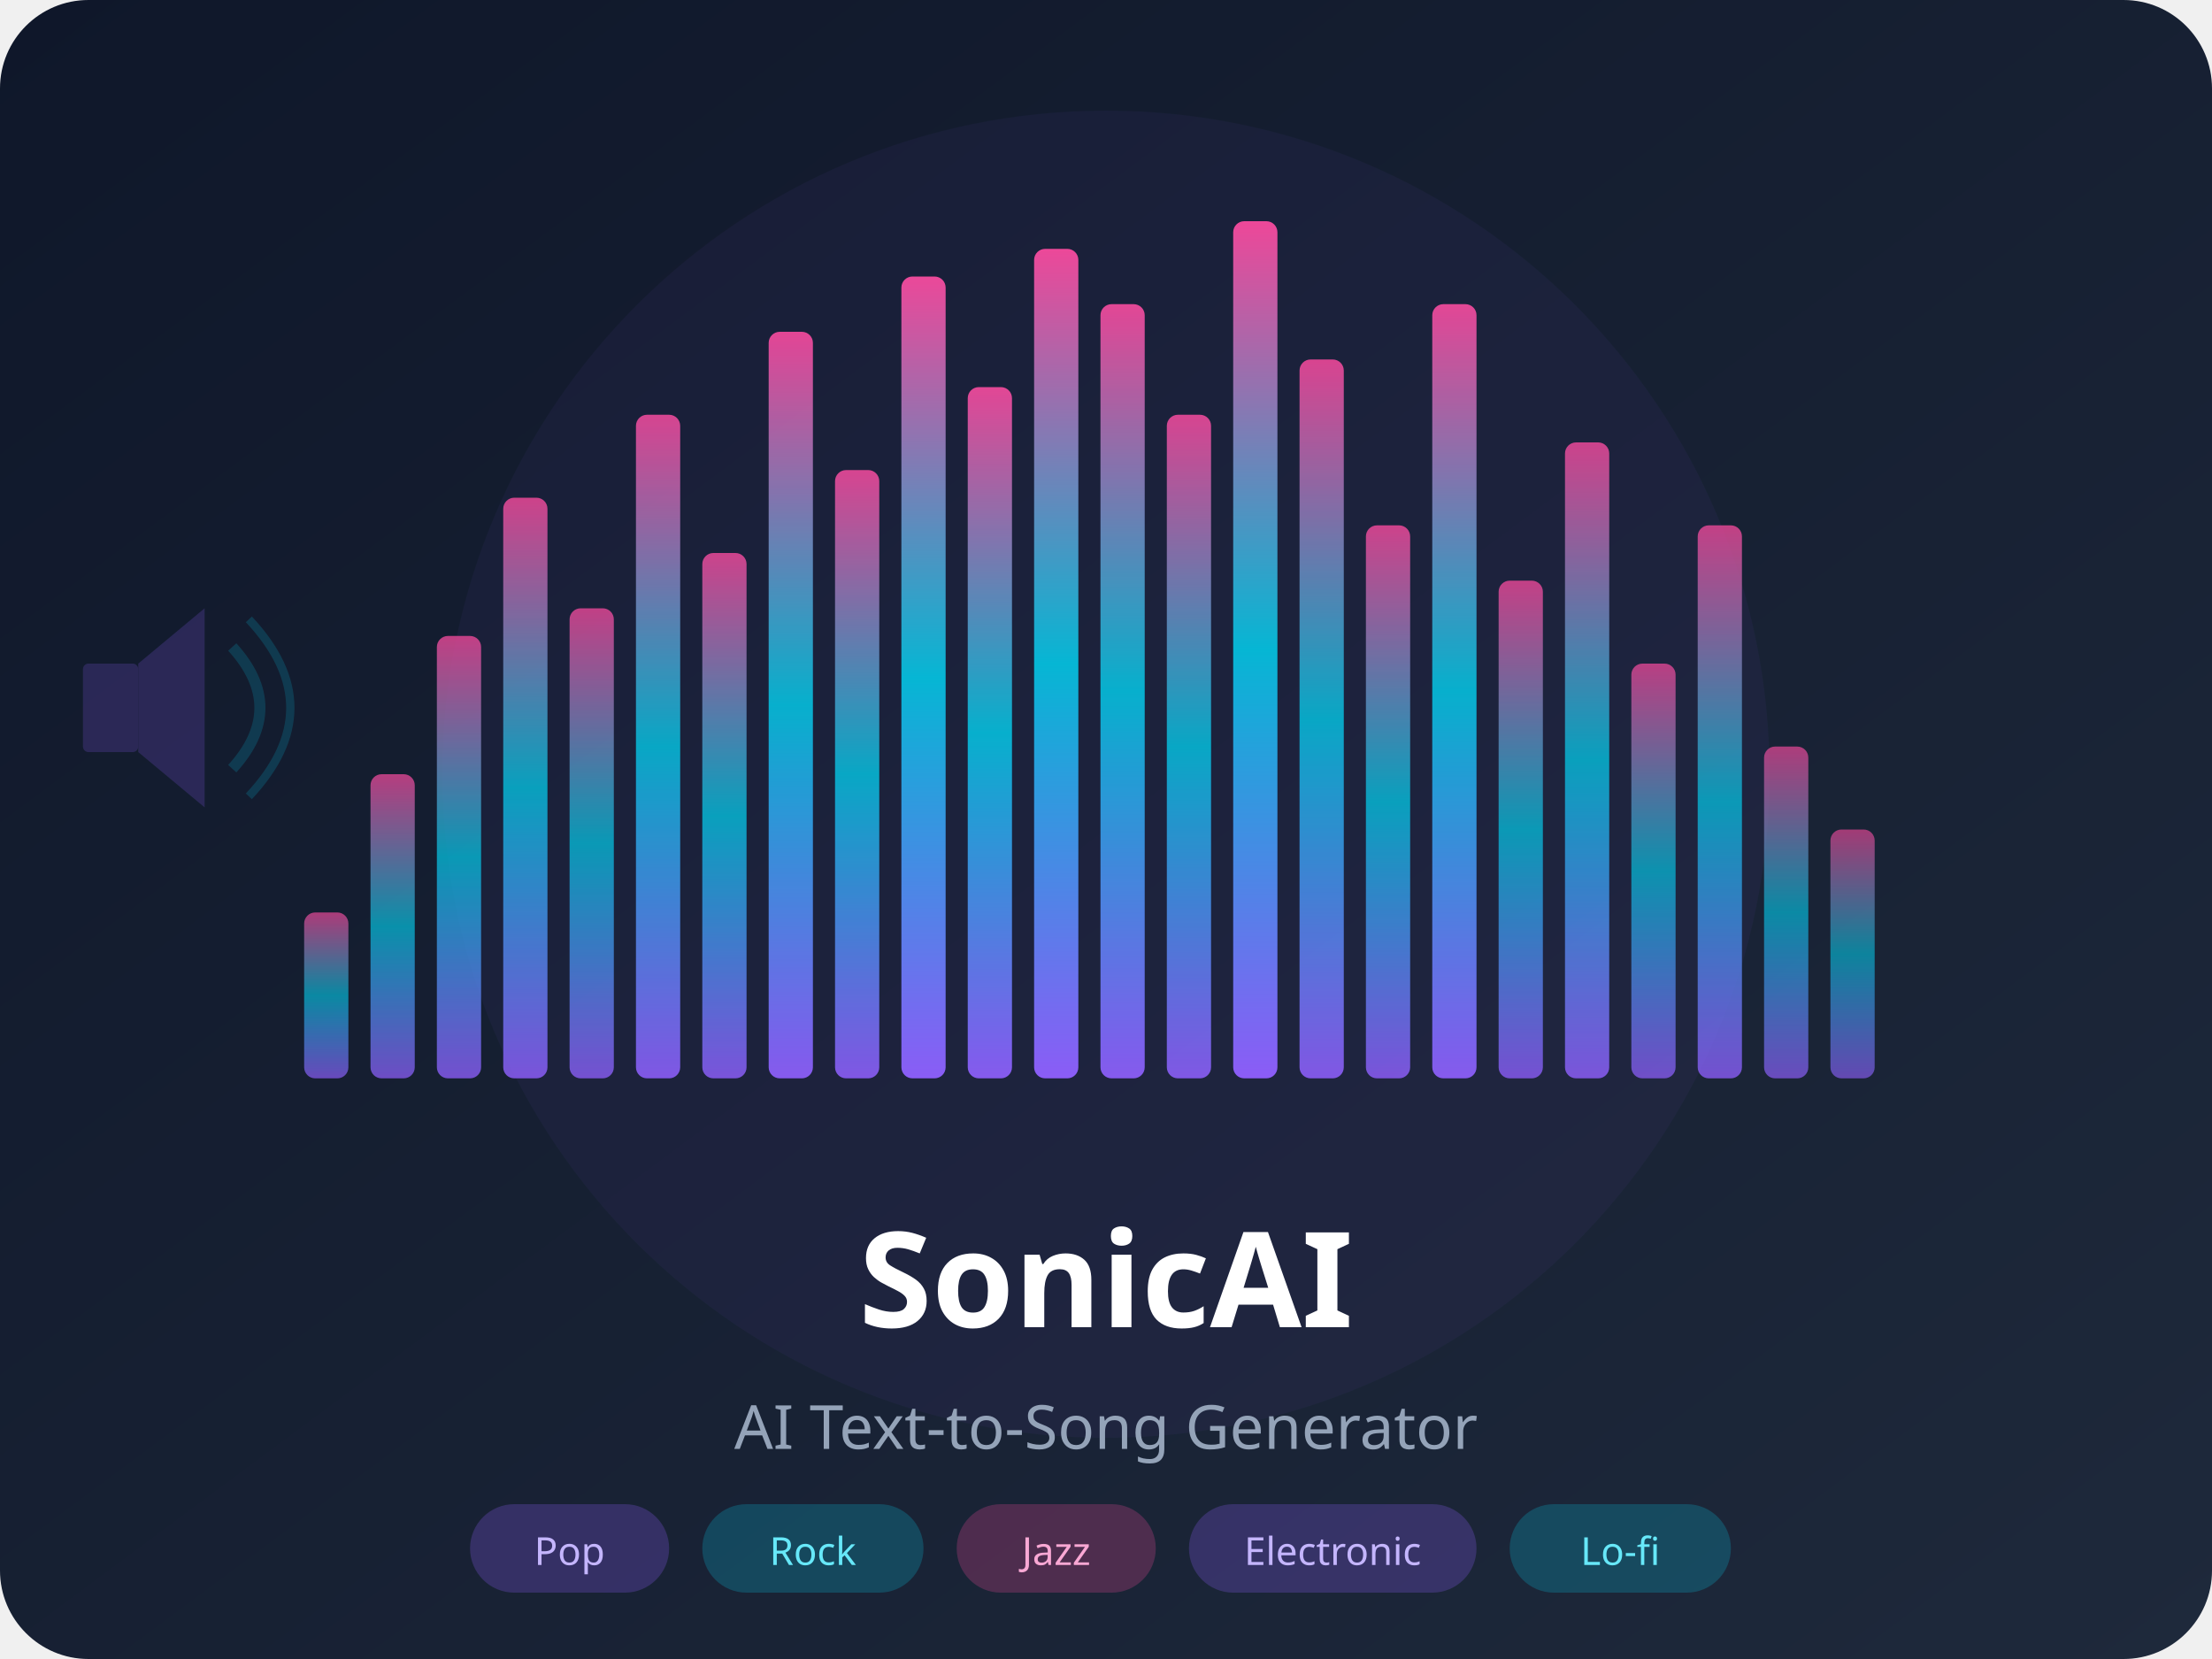
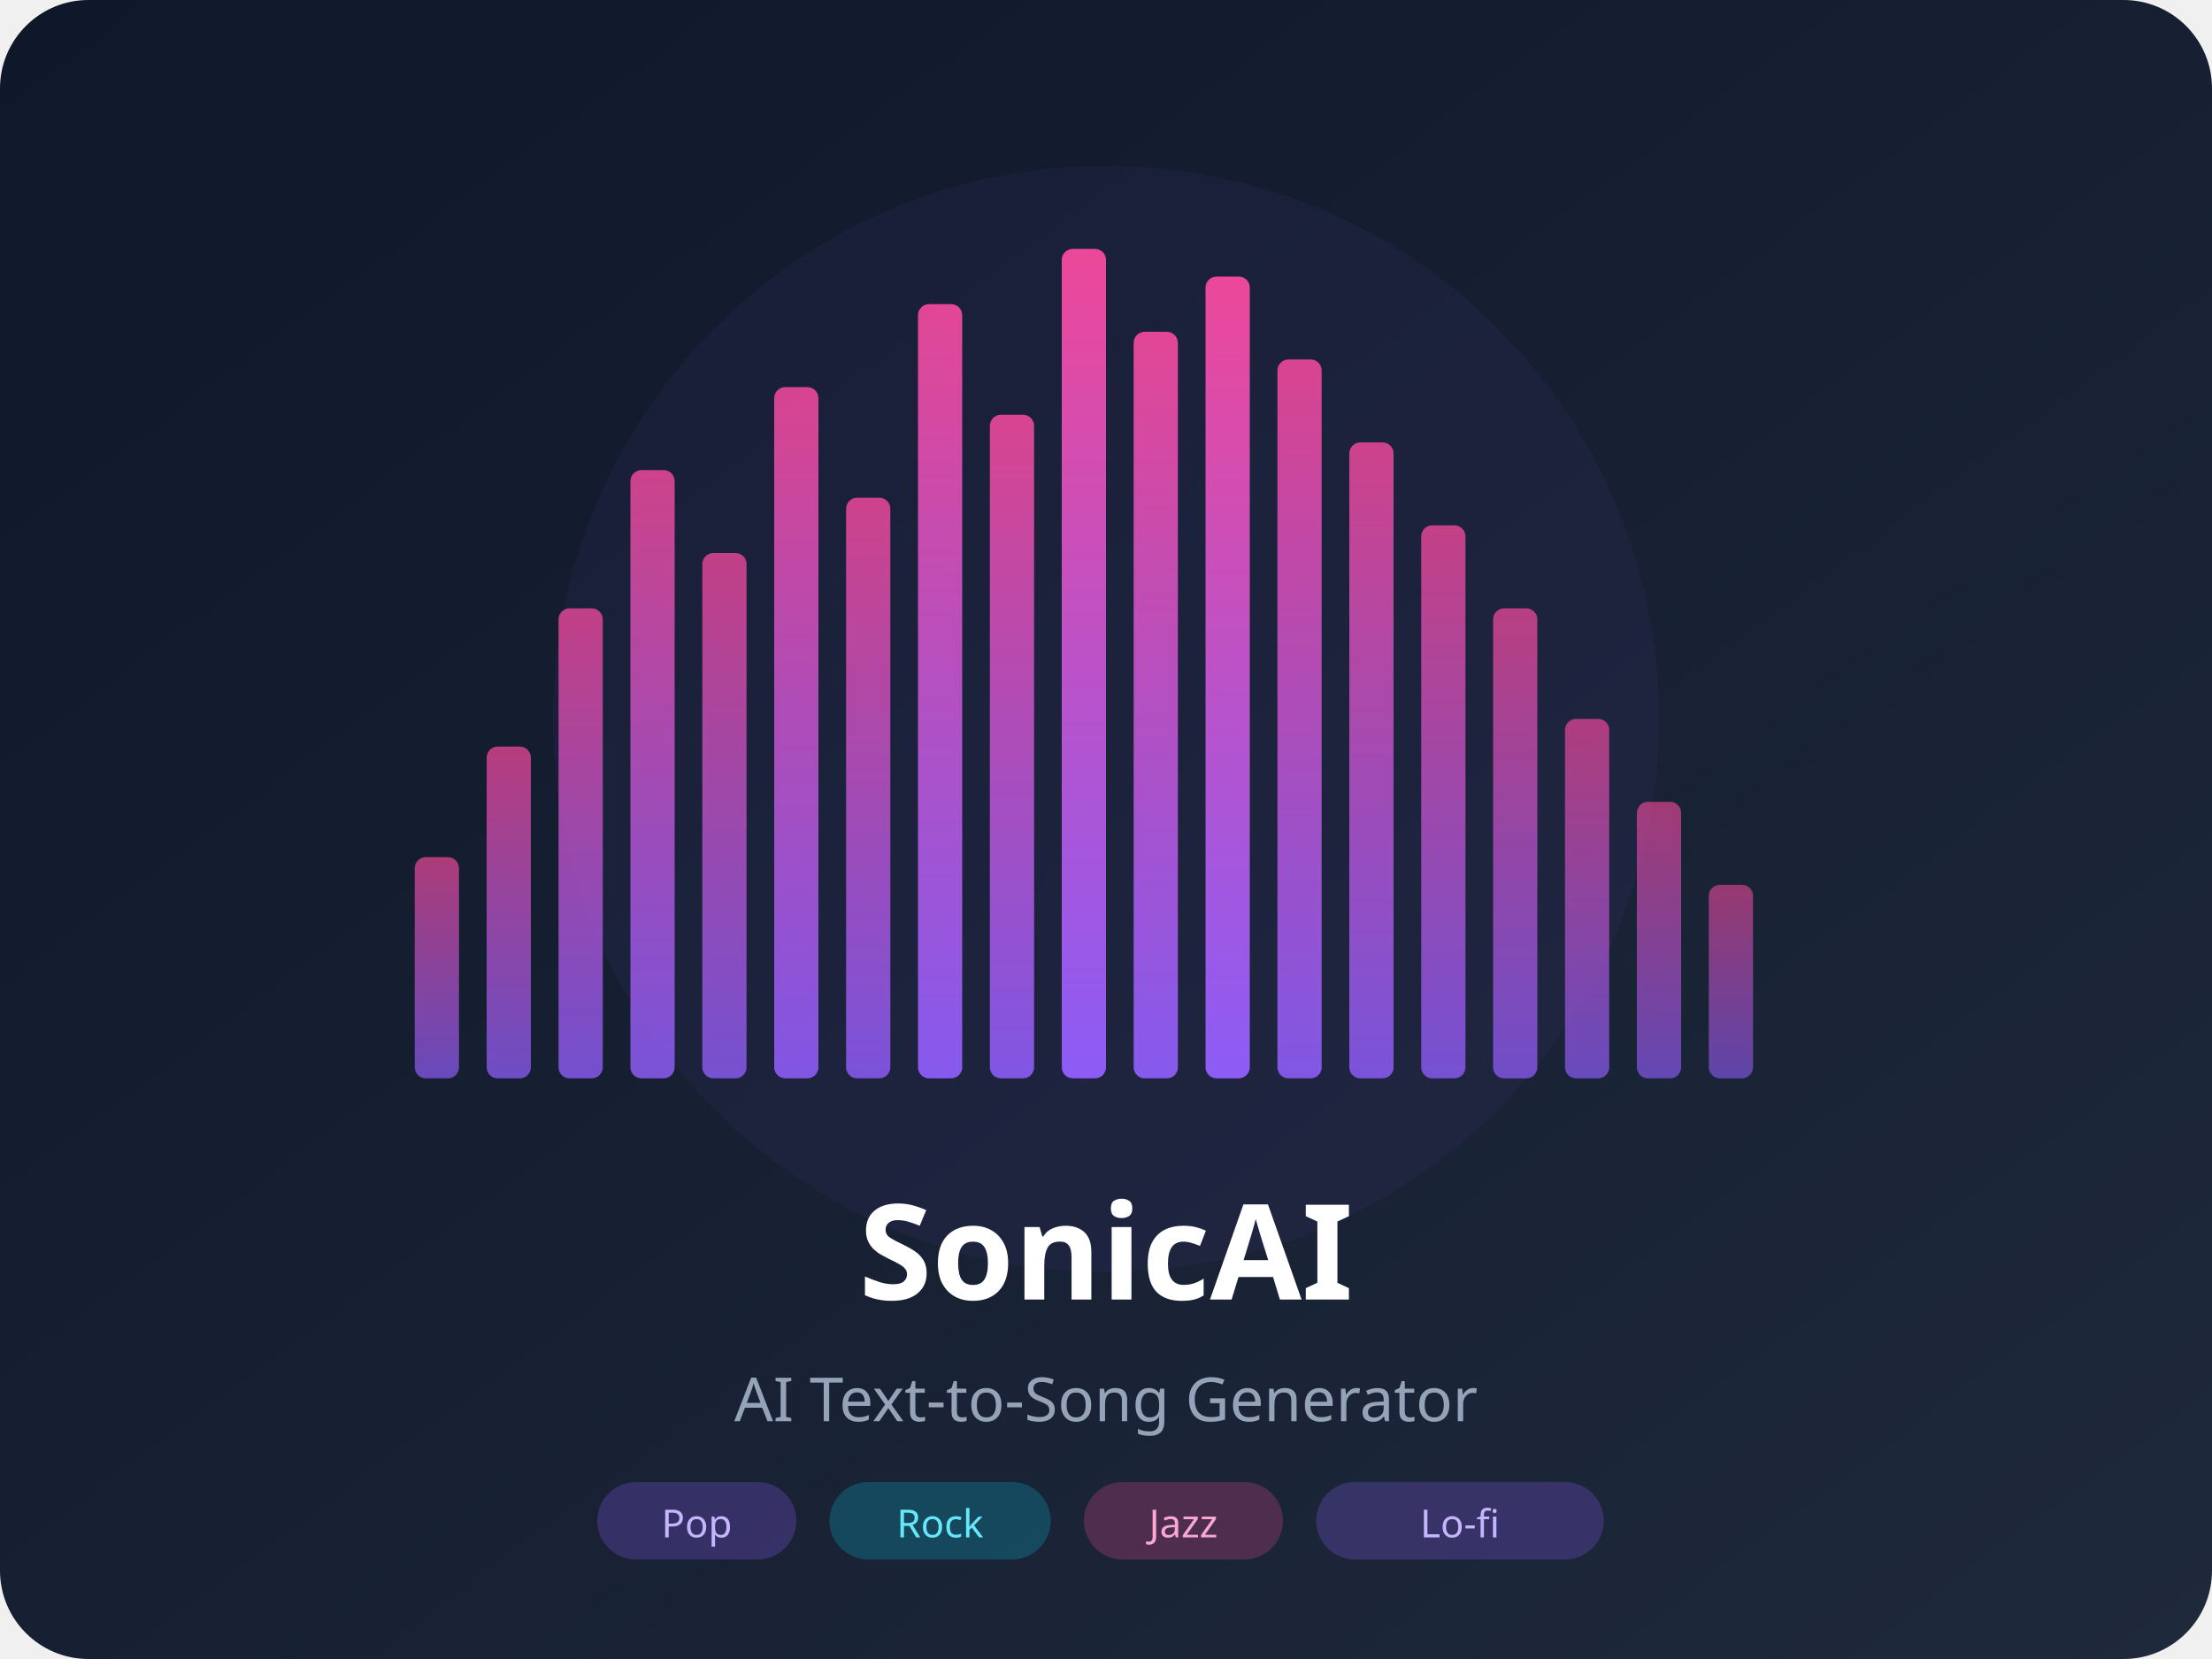
<svg xmlns="http://www.w3.org/2000/svg" viewBox="0 0 400 300" width="400" height="300">
  <defs>
    <linearGradient id="bg" x1="0%" y1="0%" x2="100%" y2="100%">
      <stop offset="0%" style="stop-color:#0f172a" />
      <stop offset="100%" style="stop-color:#1e293b" />
    </linearGradient>
-     <linearGradient id="barGrad" x1="0%" y1="100%" x2="0%" y2="0%">
+     <linearGradient id="bar1" x1="0%" y1="100%" x2="0%" y2="0%">
      <stop offset="0%" style="stop-color:#8b5cf6" />
-       <stop offset="50%" style="stop-color:#06b6d4" />
      <stop offset="100%" style="stop-color:#ec4899" />
    </linearGradient>
  </defs>
  <rect width="400" height="300" rx="16" fill="url(#bg)" />
-   <circle cx="200" cy="140" r="120" fill="#8b5cf6" opacity="0.05" />
-   <g transform="translate(55, 195)">
-     <rect x="0" y="-30" width="8" height="30" rx="2" fill="url(#barGrad)" opacity="0.7" />
-     <rect x="12" y="-55" width="8" height="55" rx="2" fill="url(#barGrad)" opacity="0.75" />
-     <rect x="24" y="-80" width="8" height="80" rx="2" fill="url(#barGrad)" opacity="0.8" />
-     <rect x="36" y="-105" width="8" height="105" rx="2" fill="url(#barGrad)" opacity="0.85" />
-     <rect x="48" y="-85" width="8" height="85" rx="2" fill="url(#barGrad)" opacity="0.8" />
-     <rect x="60" y="-120" width="8" height="120" rx="2" fill="url(#barGrad)" opacity="0.9" />
-     <rect x="72" y="-95" width="8" height="95" rx="2" fill="url(#barGrad)" opacity="0.85" />
-     <rect x="84" y="-135" width="8" height="135" rx="2" fill="url(#barGrad)" opacity="0.95" />
-     <rect x="96" y="-110" width="8" height="110" rx="2" fill="url(#barGrad)" opacity="0.9" />
-     <rect x="108" y="-145" width="8" height="145" rx="2" fill="url(#barGrad)" opacity="1" />
-     <rect x="120" y="-125" width="8" height="125" rx="2" fill="url(#barGrad)" opacity="0.95" />
-     <rect x="132" y="-150" width="8" height="150" rx="2" fill="url(#barGrad)" opacity="1" />
-     <rect x="144" y="-140" width="8" height="140" rx="2" fill="url(#barGrad)" opacity="0.95" />
-     <rect x="156" y="-120" width="8" height="120" rx="2" fill="url(#barGrad)" opacity="0.9" />
-     <rect x="168" y="-155" width="8" height="155" rx="2" fill="url(#barGrad)" opacity="1" />
-     <rect x="180" y="-130" width="8" height="130" rx="2" fill="url(#barGrad)" opacity="0.9" />
-     <rect x="192" y="-100" width="8" height="100" rx="2" fill="url(#barGrad)" opacity="0.85" />
-     <rect x="204" y="-140" width="8" height="140" rx="2" fill="url(#barGrad)" opacity="0.95" />
-     <rect x="216" y="-90" width="8" height="90" rx="2" fill="url(#barGrad)" opacity="0.8" />
-     <rect x="228" y="-115" width="8" height="115" rx="2" fill="url(#barGrad)" opacity="0.85" />
-     <rect x="240" y="-75" width="8" height="75" rx="2" fill="url(#barGrad)" opacity="0.75" />
-     <rect x="252" y="-100" width="8" height="100" rx="2" fill="url(#barGrad)" opacity="0.8" />
-     <rect x="264" y="-60" width="8" height="60" rx="2" fill="url(#barGrad)" opacity="0.7" />
-     <rect x="276" y="-45" width="8" height="45" rx="2" fill="url(#barGrad)" opacity="0.65" />
-   </g>
-   <g transform="translate(15, 115)" opacity="0.2">
-     <rect x="0" y="5" width="10" height="16" rx="1" fill="#8b5cf6" />
-     <polygon points="10,5 22,-5 22,31 10,21" fill="#8b5cf6" />
-     <path d="M27,2 Q37,13 27,24" stroke="#06b6d4" stroke-width="2" fill="none" />
-     <path d="M30,-3 Q45,13 30,29" stroke="#06b6d4" stroke-width="1.5" fill="none" />
-   </g>
-   <text x="200" y="240" text-anchor="middle" font-family="Segoe UI, sans-serif" font-size="24" font-weight="700" fill="white">SonicAI</text>
-   <text x="200" y="262" text-anchor="middle" font-family="Segoe UI, sans-serif" font-size="11" fill="#94a3b8">AI Text-to-Song Generator</text>
-   <g transform="translate(85, 272)">
-     <rect x="0" y="0" width="36" height="16" rx="8" fill="#8b5cf6" opacity="0.25" />
-     <text x="18" y="11" text-anchor="middle" font-family="Segoe UI, sans-serif" font-size="7" fill="#c4b5fd">Pop</text>
-     <rect x="42" y="0" width="40" height="16" rx="8" fill="#06b6d4" opacity="0.25" />
-     <text x="62" y="11" text-anchor="middle" font-family="Segoe UI, sans-serif" font-size="7" fill="#67e8f9">Rock</text>
-     <rect x="88" y="0" width="36" height="16" rx="8" fill="#ec4899" opacity="0.25" />
-     <text x="106" y="11" text-anchor="middle" font-family="Segoe UI, sans-serif" font-size="7" fill="#f9a8d4">Jazz</text>
-     <rect x="130" y="0" width="52" height="16" rx="8" fill="#8b5cf6" opacity="0.25" />
-     <text x="156" y="11" text-anchor="middle" font-family="Segoe UI, sans-serif" font-size="7" fill="#c4b5fd">Electronic</text>
-     <rect x="188" y="0" width="40" height="16" rx="8" fill="#06b6d4" opacity="0.25" />
-     <text x="208" y="11" text-anchor="middle" font-family="Segoe UI, sans-serif" font-size="7" fill="#67e8f9">Lo-fi</text>
-   </g>
+   <circle cx="200" cy="130" r="100" fill="#8b5cf6" opacity="0.05" />
+   <rect x="75" y="155" width="8" height="40" rx="2" fill="url(#bar1)" opacity="0.7" />
+   <rect x="88" y="135" width="8" height="60" rx="2" fill="url(#bar1)" opacity="0.75" />
+   <rect x="101" y="110" width="8" height="85" rx="2" fill="url(#bar1)" opacity="0.8" />
+   <rect x="114" y="85" width="8" height="110" rx="2" fill="url(#bar1)" opacity="0.85" />
+   <rect x="127" y="100" width="8" height="95" rx="2" fill="url(#bar1)" opacity="0.8" />
+   <rect x="140" y="70" width="8" height="125" rx="2" fill="url(#bar1)" opacity="0.9" />
+   <rect x="153" y="90" width="8" height="105" rx="2" fill="url(#bar1)" opacity="0.85" />
+   <rect x="166" y="55" width="8" height="140" rx="2" fill="url(#bar1)" opacity="0.95" />
+   <rect x="179" y="75" width="8" height="120" rx="2" fill="url(#bar1)" opacity="0.9" />
+   <rect x="192" y="45" width="8" height="150" rx="2" fill="url(#bar1)" opacity="1" />
+   <rect x="205" y="60" width="8" height="135" rx="2" fill="url(#bar1)" opacity="0.95" />
+   <rect x="218" y="50" width="8" height="145" rx="2" fill="url(#bar1)" opacity="1" />
+   <rect x="231" y="65" width="8" height="130" rx="2" fill="url(#bar1)" opacity="0.9" />
+   <rect x="244" y="80" width="8" height="115" rx="2" fill="url(#bar1)" opacity="0.85" />
+   <rect x="257" y="95" width="8" height="100" rx="2" fill="url(#bar1)" opacity="0.8" />
+   <rect x="270" y="110" width="8" height="85" rx="2" fill="url(#bar1)" opacity="0.75" />
+   <rect x="283" y="130" width="8" height="65" rx="2" fill="url(#bar1)" opacity="0.7" />
+   <rect x="296" y="145" width="8" height="50" rx="2" fill="url(#bar1)" opacity="0.65" />
+   <rect x="309" y="160" width="8" height="35" rx="2" fill="url(#bar1)" opacity="0.6" />
+   <text x="200" y="235" text-anchor="middle" font-family="Segoe UI, sans-serif" font-size="24" font-weight="700" fill="white">SonicAI</text>
+   <text x="200" y="257" text-anchor="middle" font-family="Segoe UI, sans-serif" font-size="11" fill="#94a3b8">AI Text-to-Song Generator</text>
+   <rect x="108" y="268" width="36" height="14" rx="7" fill="#8b5cf6" opacity="0.25" />
+   <text x="126" y="278" text-anchor="middle" font-family="Segoe UI, sans-serif" font-size="7" fill="#c4b5fd">Pop</text>
+   <rect x="150" y="268" width="40" height="14" rx="7" fill="#06b6d4" opacity="0.25" />
+   <text x="170" y="278" text-anchor="middle" font-family="Segoe UI, sans-serif" font-size="7" fill="#67e8f9">Rock</text>
+   <rect x="196" y="268" width="36" height="14" rx="7" fill="#ec4899" opacity="0.25" />
+   <text x="214" y="278" text-anchor="middle" font-family="Segoe UI, sans-serif" font-size="7" fill="#f9a8d4">Jazz</text>
+   <rect x="238" y="268" width="52" height="14" rx="7" fill="#8b5cf6" opacity="0.25" />
+   <text x="264" y="278" text-anchor="middle" font-family="Segoe UI, sans-serif" font-size="7" fill="#c4b5fd">Lo-fi</text>
</svg>
